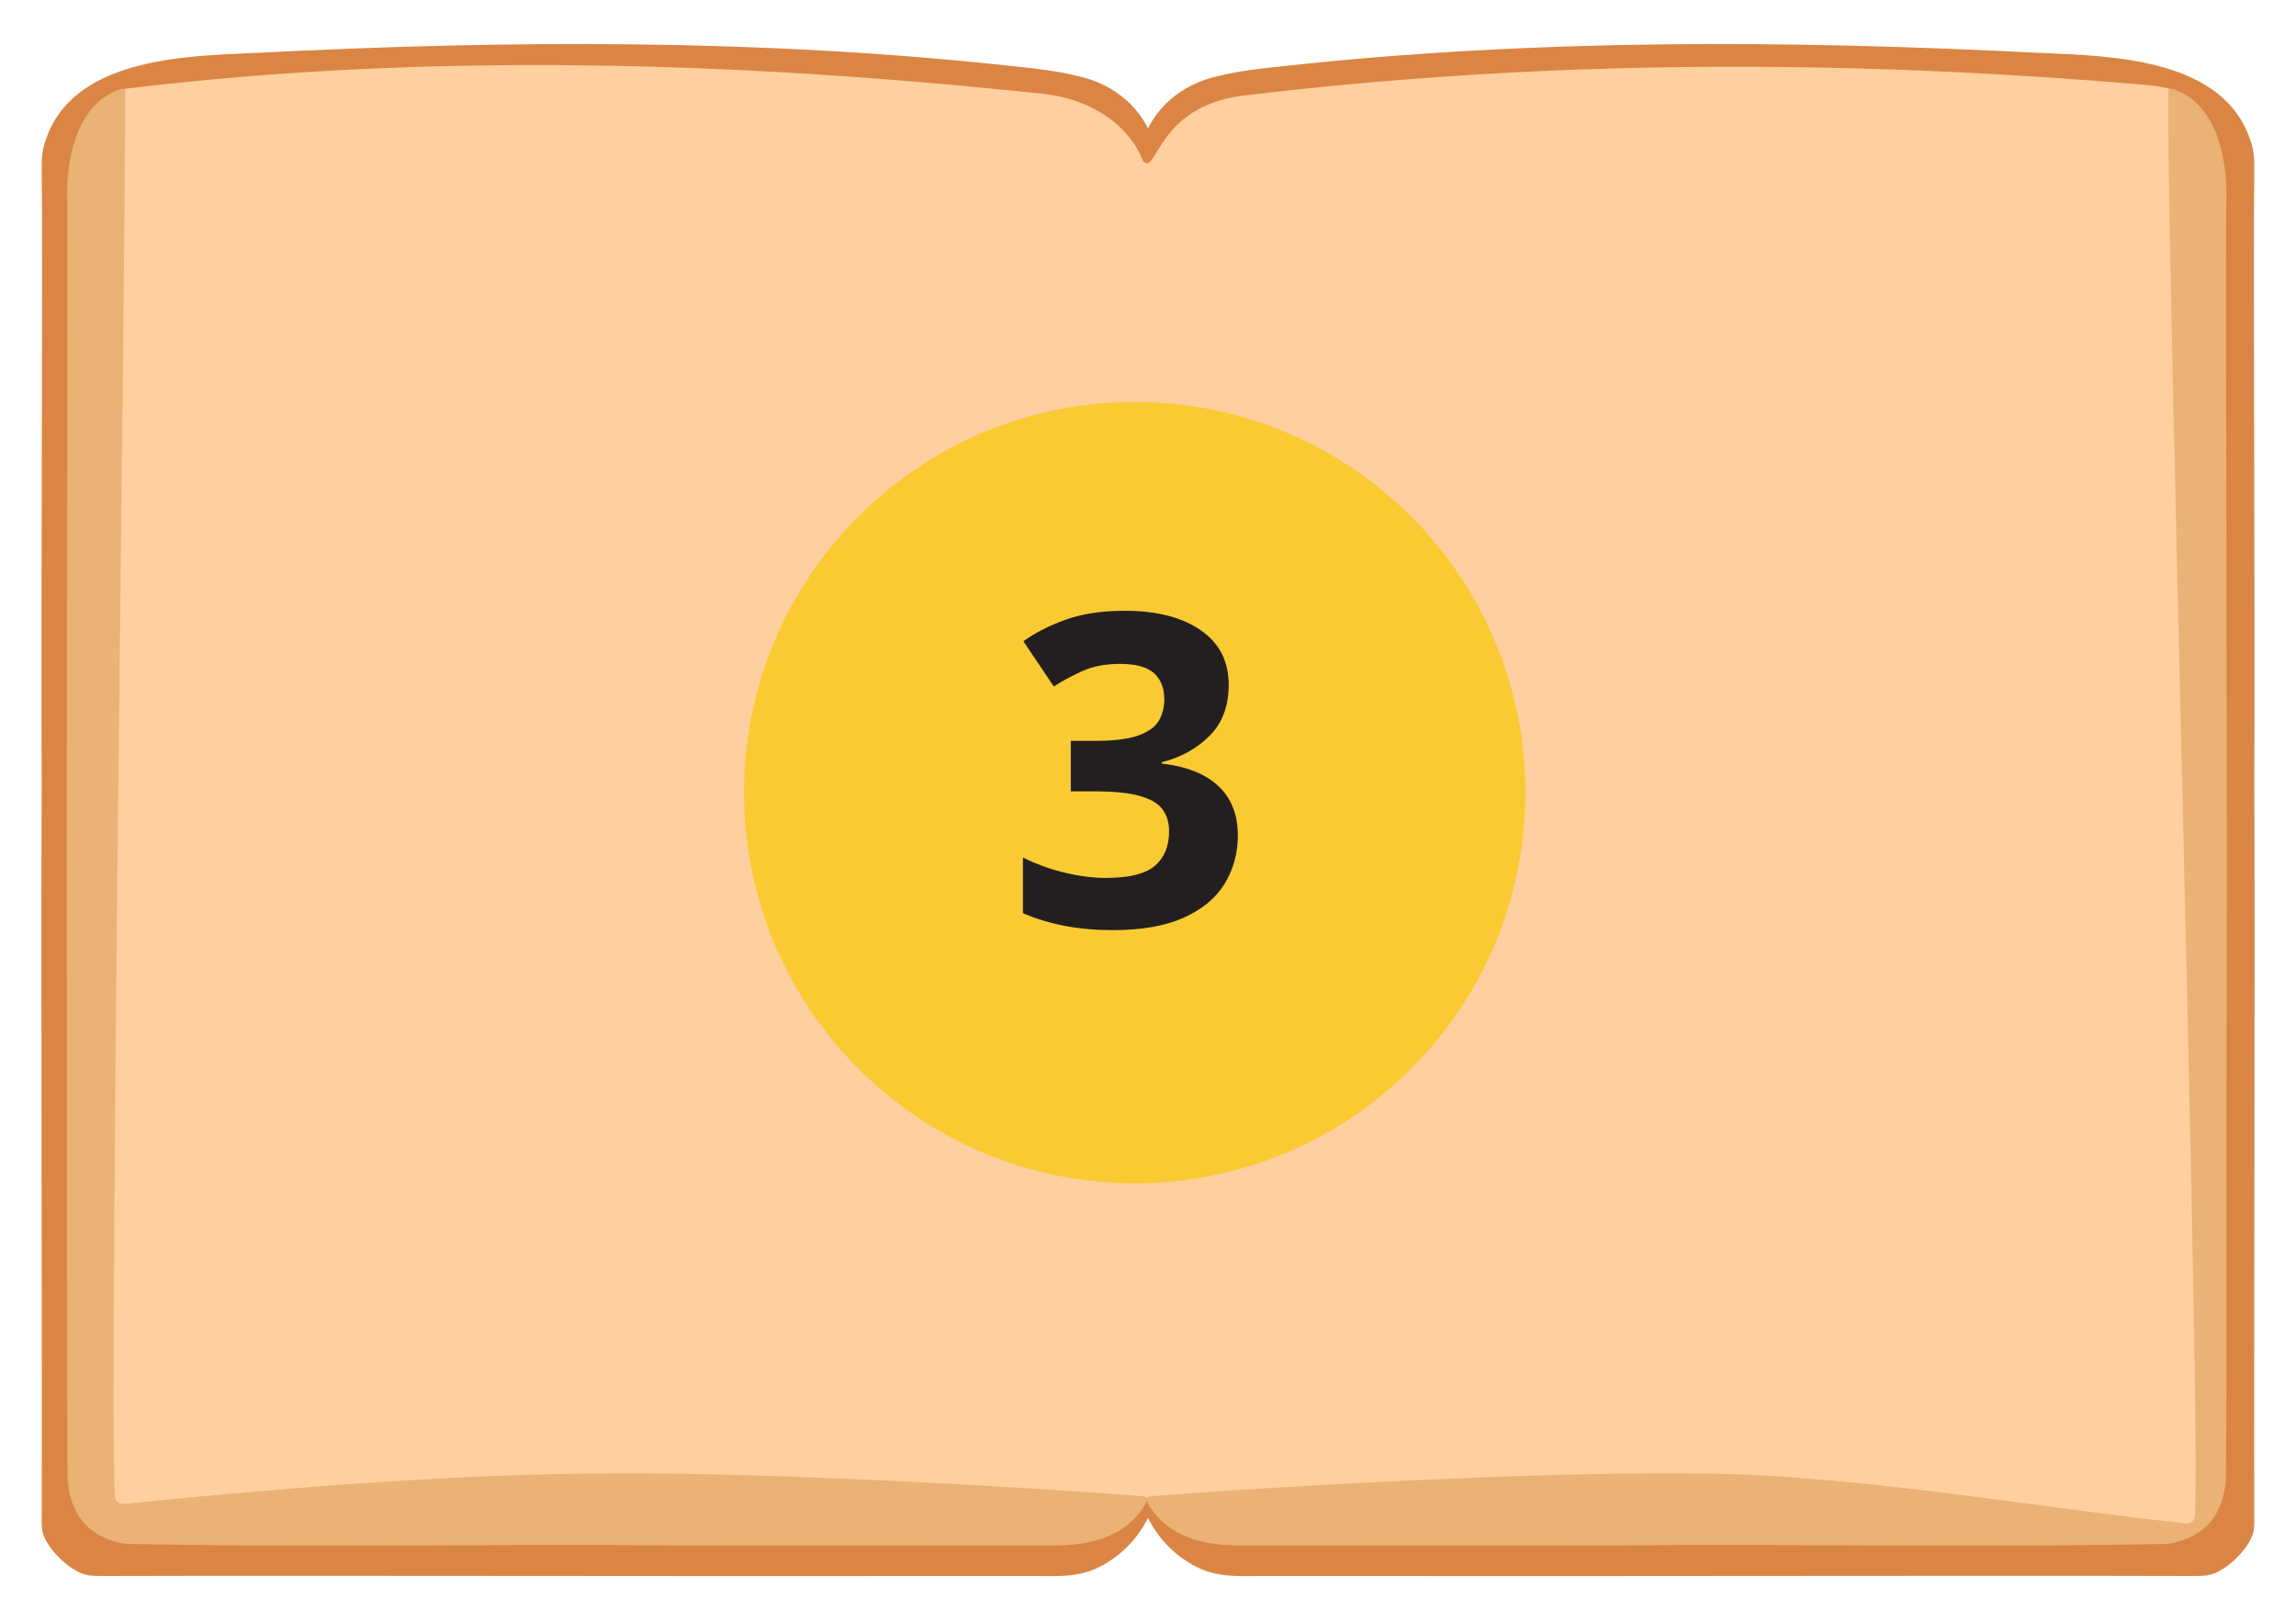
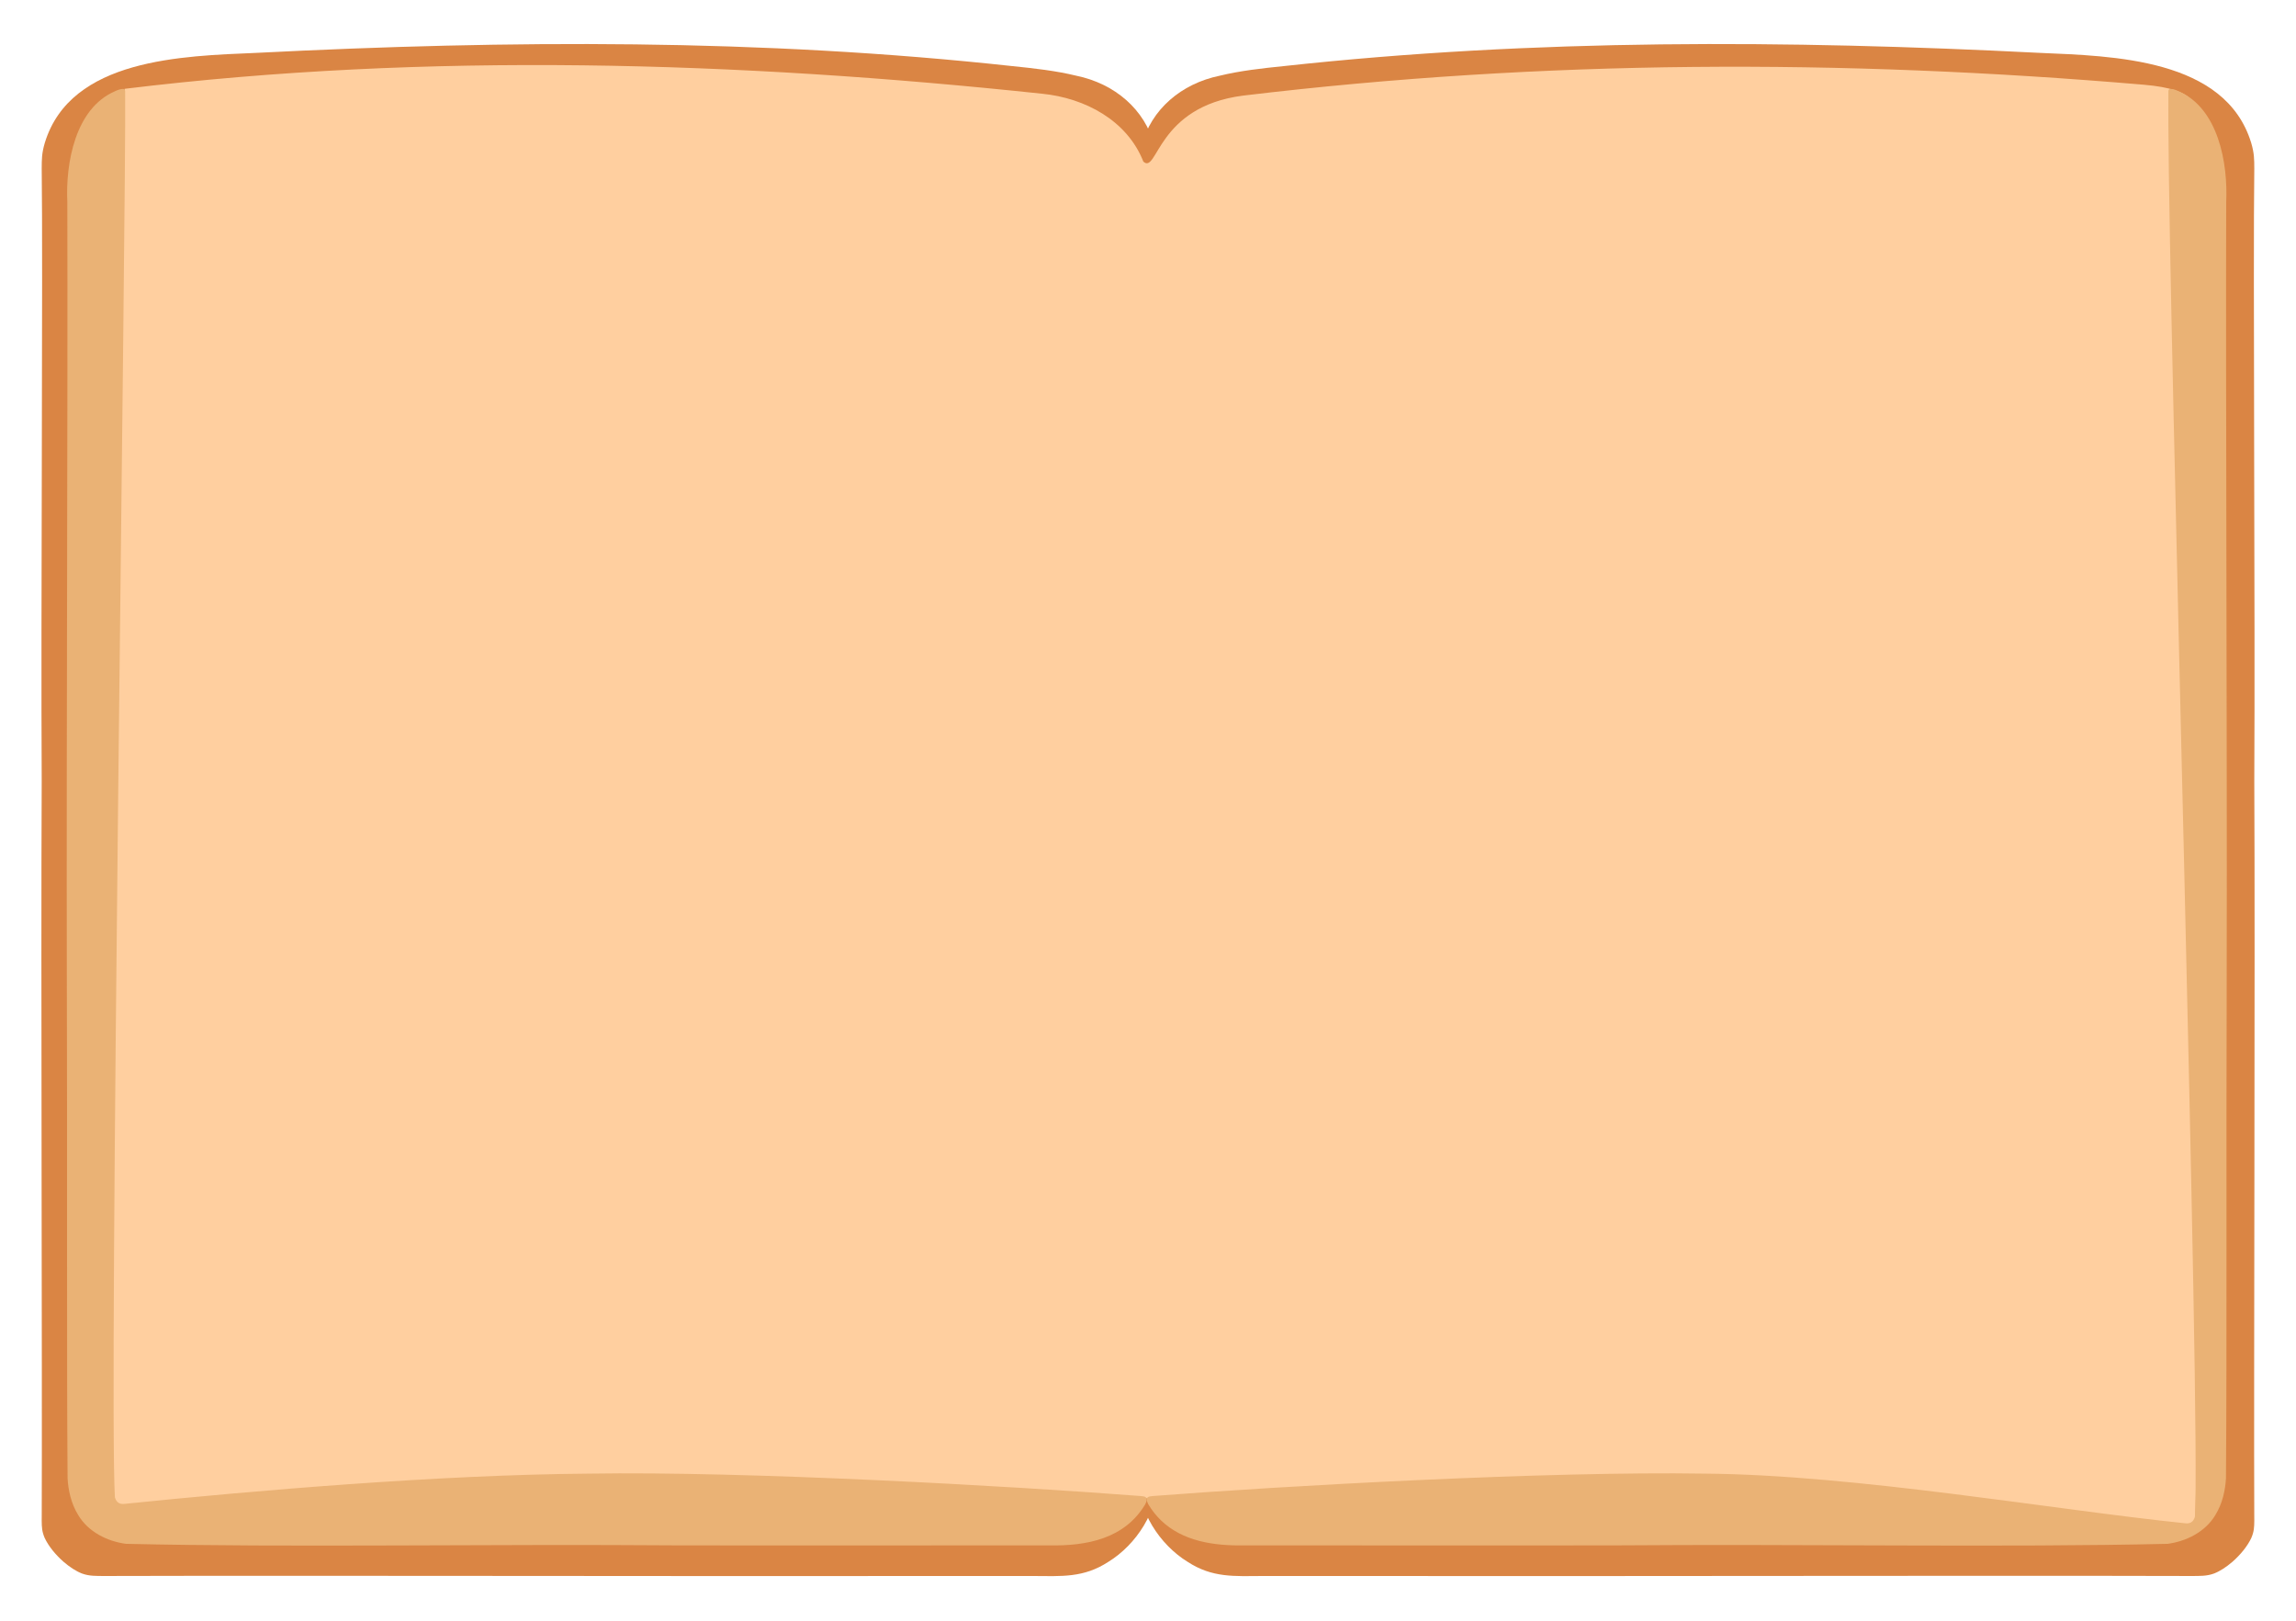
- <svg xmlns="http://www.w3.org/2000/svg" id="page_3" data-name="page 3" viewBox="0 0 891.86 629.32">
-   <g>
-     <path d="M875.65,588.78c0,.7.01,1.39.01,2.05-.03,2.32-.07,4.01-1.14,6.53-1.5,3.23-4.28,6.62-7.38,9.32-2.34,2.02-4.86,3.66-7.15,4.54-2.92,1.05-5.47.91-8.41.95-83.86-.24-238.56.17-328.24,0-11.39.03-21.89-.03-32.86,0-11.03.06-19.54.76-29.14-5.49-10.91-6.68-19.51-20.03-18.83-32.23.96-136.45-1.83-458.13,1.01-518.16,3.68-13.72,15.19-23.77,30.31-26.89,7.98-1.94,16.46-2.87,24.69-3.71,97.75-10.68,195.5-10.14,293.63-5.16,28.69,1.24,72.21,2.1,82.28,34.88l.03.09c1.2,4.07,1.18,6.39,1.2,9.98-.5,37.05.36,173.46,0,238,.35,72.87-.23,233.99-.01,285.3Z" fill="#da8544" />
-     <path d="M16.21,588.78c0,.7-.01,1.39-.01,2.05.03,2.32.07,4.01,1.14,6.53,1.5,3.23,4.28,6.62,7.38,9.32,2.34,2.02,4.86,3.66,7.15,4.54,2.92,1.05,5.47.91,8.41.95,83.86-.24,238.56.17,328.24,0,11.39.03,21.89-.03,32.86,0,11.03.06,19.54.76,29.14-5.49,10.91-6.68,19.51-20.03,18.83-32.23-.96-136.45,1.83-458.13-1.01-518.16-3.68-13.72-15.19-23.77-30.31-26.89-7.98-1.94-16.46-2.87-24.69-3.71-97.75-10.68-195.5-10.14-293.63-5.16-28.69,1.24-72.21,2.1-82.28,34.88l-.03.09c-1.2,4.07-1.18,6.39-1.2,9.98.5,37.05-.36,173.46,0,238-.35,72.87.23,233.99.01,285.3Z" fill="#da8544" />
-     <path d="M852.71,594.36c-46.31-6.2-124.58-17.72-182.3-21.17-54.83-1.72-155.85,5.06-218.15,8.76-12.38,1.25-139.06-7.84-201.73-8.03-57.28-.52-172.02,9.53-210.32,12.13-5.18-11.97,7.16-426.62,8.19-551.55,117.52-14.33,238.54-10.63,356.42,1.91,16.67,1.66,33.02,10.39,39.3,26.35,5.56,5.13,5.11-21.33,38.73-25.62,117.12-14.04,232.37-14.25,349.88-4.23,20.88,1.78,20.25,8.09,20.88,13.76.49,13.85-.09,195.42,2.66,263.12-.09,3.04.34,3.88.21,5.12-.29,6.72-3.35,269.82-3.76,279.46h0Z" fill="#ffcf9f" />
-     <path d="M444.84,584.36c-7.98,13.3-22.59,16.24-37.5,15.91-46.92.03-93.05.06-142.01.02-77.95-.6-152.48.87-216.38-.61-7.27-.95-14.67-4.64-18.56-11.16-2.82-4.55-3.87-9.73-4.14-14.27-.39-50.61-.06-122.67-.29-195.34-.2-89.15.42-226.04.19-300.43-.7-15.08,3.04-36.37,18.5-43.03,1.02-.51,2.18-.92,3.21-.91.57.06.73.41.75.9.48,43.56-6.38,505.88-3.98,546.16.61,2.14,1.97,2.8,3.89,2.54,50.22-5.13,121.68-11.28,180.1-11.73,61.04-1,164.45,4.81,214.56,8.71.71.07,1.57.12,2.01.59.41.44.35,1.28-.31,2.57l-.04.08Z" fill="#eab275" />
-     <path d="M864.94,378.91c-.22,72.67.1,144.72-.28,195.34-.27,4.54-1.32,9.72-4.14,14.27-3.89,6.52-11.29,10.21-18.56,11.16-63.9,1.48-138.43.01-216.38.61-48.96.04-95.09.01-142.01-.02-12.24.27-24.28-1.66-32.62-9.73-1.81-1.76-3.45-3.8-4.88-6.18l-.05-.08c-.11-.22-.21-.43-.28-.63-.39-.94-.37-1.58-.03-1.94.01-.01.02-.02.04-.04.45-.43,1.28-.48,1.97-.55,50.12-3.91,153.53-9.72,214.57-8.71,58.41.44,136.21,14.14,186.42,19.27,1.92.27,3.28-.4,3.89-2.53,2.26-37.87-9.99-456.06-10.32-541.48-.02-5.47-.02-9.61.01-12.23.02-.5.18-.84.75-.9,1.03-.02,2.19.4,3.21.9,15.46,6.66,19.2,27.96,18.5,43.03-.23,74.4.39,211.29.19,300.44Z" fill="#eab275" />
-   </g>
-   <circle cx="440.78" cy="307.88" r="151.75" fill="#faca32" />
-   <text transform="translate(390.92 359.61)" fill="#231f20" font-family="MyriadPro-Bold, 'Myriad Pro'" font-size="169" font-weight="700">
-     <tspan x="0" y="0">3</tspan>
-   </text>
+ <svg xmlns="http://www.w3.org/2000/svg" id="page_1" data-name="page 1" viewBox="0 0 891.86 629.32">
+   <path d="M875.65,588.78c0,.7.01,1.39.01,2.05-.03,2.32-.07,4.01-1.14,6.53-1.5,3.23-4.28,6.62-7.38,9.32-2.34,2.02-4.86,3.66-7.15,4.54-2.92,1.05-5.47.91-8.41.95-83.86-.24-238.56.17-328.24,0-11.39.03-21.89-.03-32.86,0-11.03.06-19.54.76-29.14-5.49-10.91-6.68-19.51-20.03-18.83-32.23.96-136.45-1.83-458.13,1.01-518.16,3.68-13.72,15.19-23.77,30.31-26.89,7.98-1.94,16.46-2.87,24.69-3.71,97.75-10.68,195.5-10.14,293.63-5.16,28.69,1.24,72.21,2.1,82.28,34.88l.03.09c1.2,4.07,1.18,6.39,1.2,9.98-.5,37.05.36,173.46,0,238,.35,72.87-.23,233.99-.01,285.3Z" fill="#da8544" />
+   <path d="M16.21,588.78c0,.7-.01,1.39-.01,2.05.03,2.32.07,4.01,1.14,6.53,1.5,3.23,4.28,6.62,7.38,9.32,2.34,2.02,4.86,3.66,7.15,4.54,2.92,1.05,5.47.91,8.41.95,83.86-.24,238.56.17,328.24,0,11.39.03,21.89-.03,32.86,0,11.03.06,19.54.76,29.14-5.49,10.91-6.68,19.51-20.03,18.83-32.23-.96-136.45,1.83-458.13-1.01-518.16-3.68-13.72-15.19-23.77-30.31-26.89-7.98-1.94-16.46-2.87-24.69-3.71-97.75-10.68-195.5-10.14-293.63-5.16-28.69,1.24-72.21,2.1-82.28,34.88l-.03.09c-1.2,4.07-1.18,6.39-1.2,9.98.5,37.05-.36,173.46,0,238-.35,72.87.23,233.99.01,285.3Z" fill="#da8544" />
+   <path d="M852.71,594.36c-46.31-6.2-124.58-17.72-182.3-21.17-54.83-1.72-155.85,5.06-218.15,8.76-12.38,1.25-139.06-7.84-201.73-8.03-57.28-.52-172.02,9.53-210.32,12.13-5.18-11.97,7.16-426.62,8.19-551.55,117.52-14.33,238.54-10.63,356.42,1.91,16.67,1.66,33.02,10.39,39.3,26.35,5.56,5.13,5.11-21.33,38.73-25.62,117.12-14.04,232.37-14.25,349.88-4.23,20.88,1.78,20.25,8.09,20.88,13.76.49,13.85-.09,195.42,2.66,263.12-.09,3.04.34,3.88.21,5.12-.29,6.72-3.35,269.82-3.76,279.46h0Z" fill="#ffcf9f" />
+   <path d="M444.84,584.36c-7.98,13.3-22.59,16.24-37.5,15.91-46.92.03-93.05.06-142.01.02-77.95-.6-152.48.87-216.38-.61-7.27-.95-14.67-4.64-18.56-11.16-2.82-4.55-3.87-9.73-4.14-14.27-.39-50.61-.06-122.67-.29-195.34-.2-89.15.42-226.04.19-300.43-.7-15.08,3.04-36.37,18.5-43.03,1.02-.51,2.18-.92,3.21-.91.57.06.73.41.75.9.48,43.56-6.38,505.88-3.98,546.16.61,2.14,1.97,2.8,3.89,2.54,50.22-5.13,121.68-11.28,180.1-11.73,61.04-1,164.45,4.81,214.56,8.71.71.07,1.57.12,2.01.59.41.44.35,1.28-.31,2.57l-.04.08Z" fill="#eab275" />
+   <path d="M864.94,378.91c-.22,72.67.1,144.72-.28,195.34-.27,4.54-1.32,9.72-4.14,14.27-3.89,6.52-11.29,10.21-18.56,11.16-63.9,1.48-138.43.01-216.38.61-48.96.04-95.09.01-142.01-.02-12.24.27-24.28-1.66-32.62-9.73-1.81-1.76-3.45-3.8-4.88-6.18l-.05-.08c-.11-.22-.21-.43-.28-.63-.39-.94-.37-1.58-.03-1.94.01-.01.02-.02.04-.04.45-.43,1.28-.48,1.97-.55,50.12-3.91,153.53-9.72,214.57-8.71,58.41.44,136.21,14.14,186.42,19.27,1.92.27,3.28-.4,3.89-2.53,2.26-37.87-9.99-456.06-10.32-541.48-.02-5.47-.02-9.61.01-12.23.02-.5.18-.84.75-.9,1.03-.02,2.19.4,3.21.9,15.46,6.66,19.2,27.96,18.5,43.03-.23,74.4.39,211.29.19,300.44Z" fill="#eab275" />
</svg>
